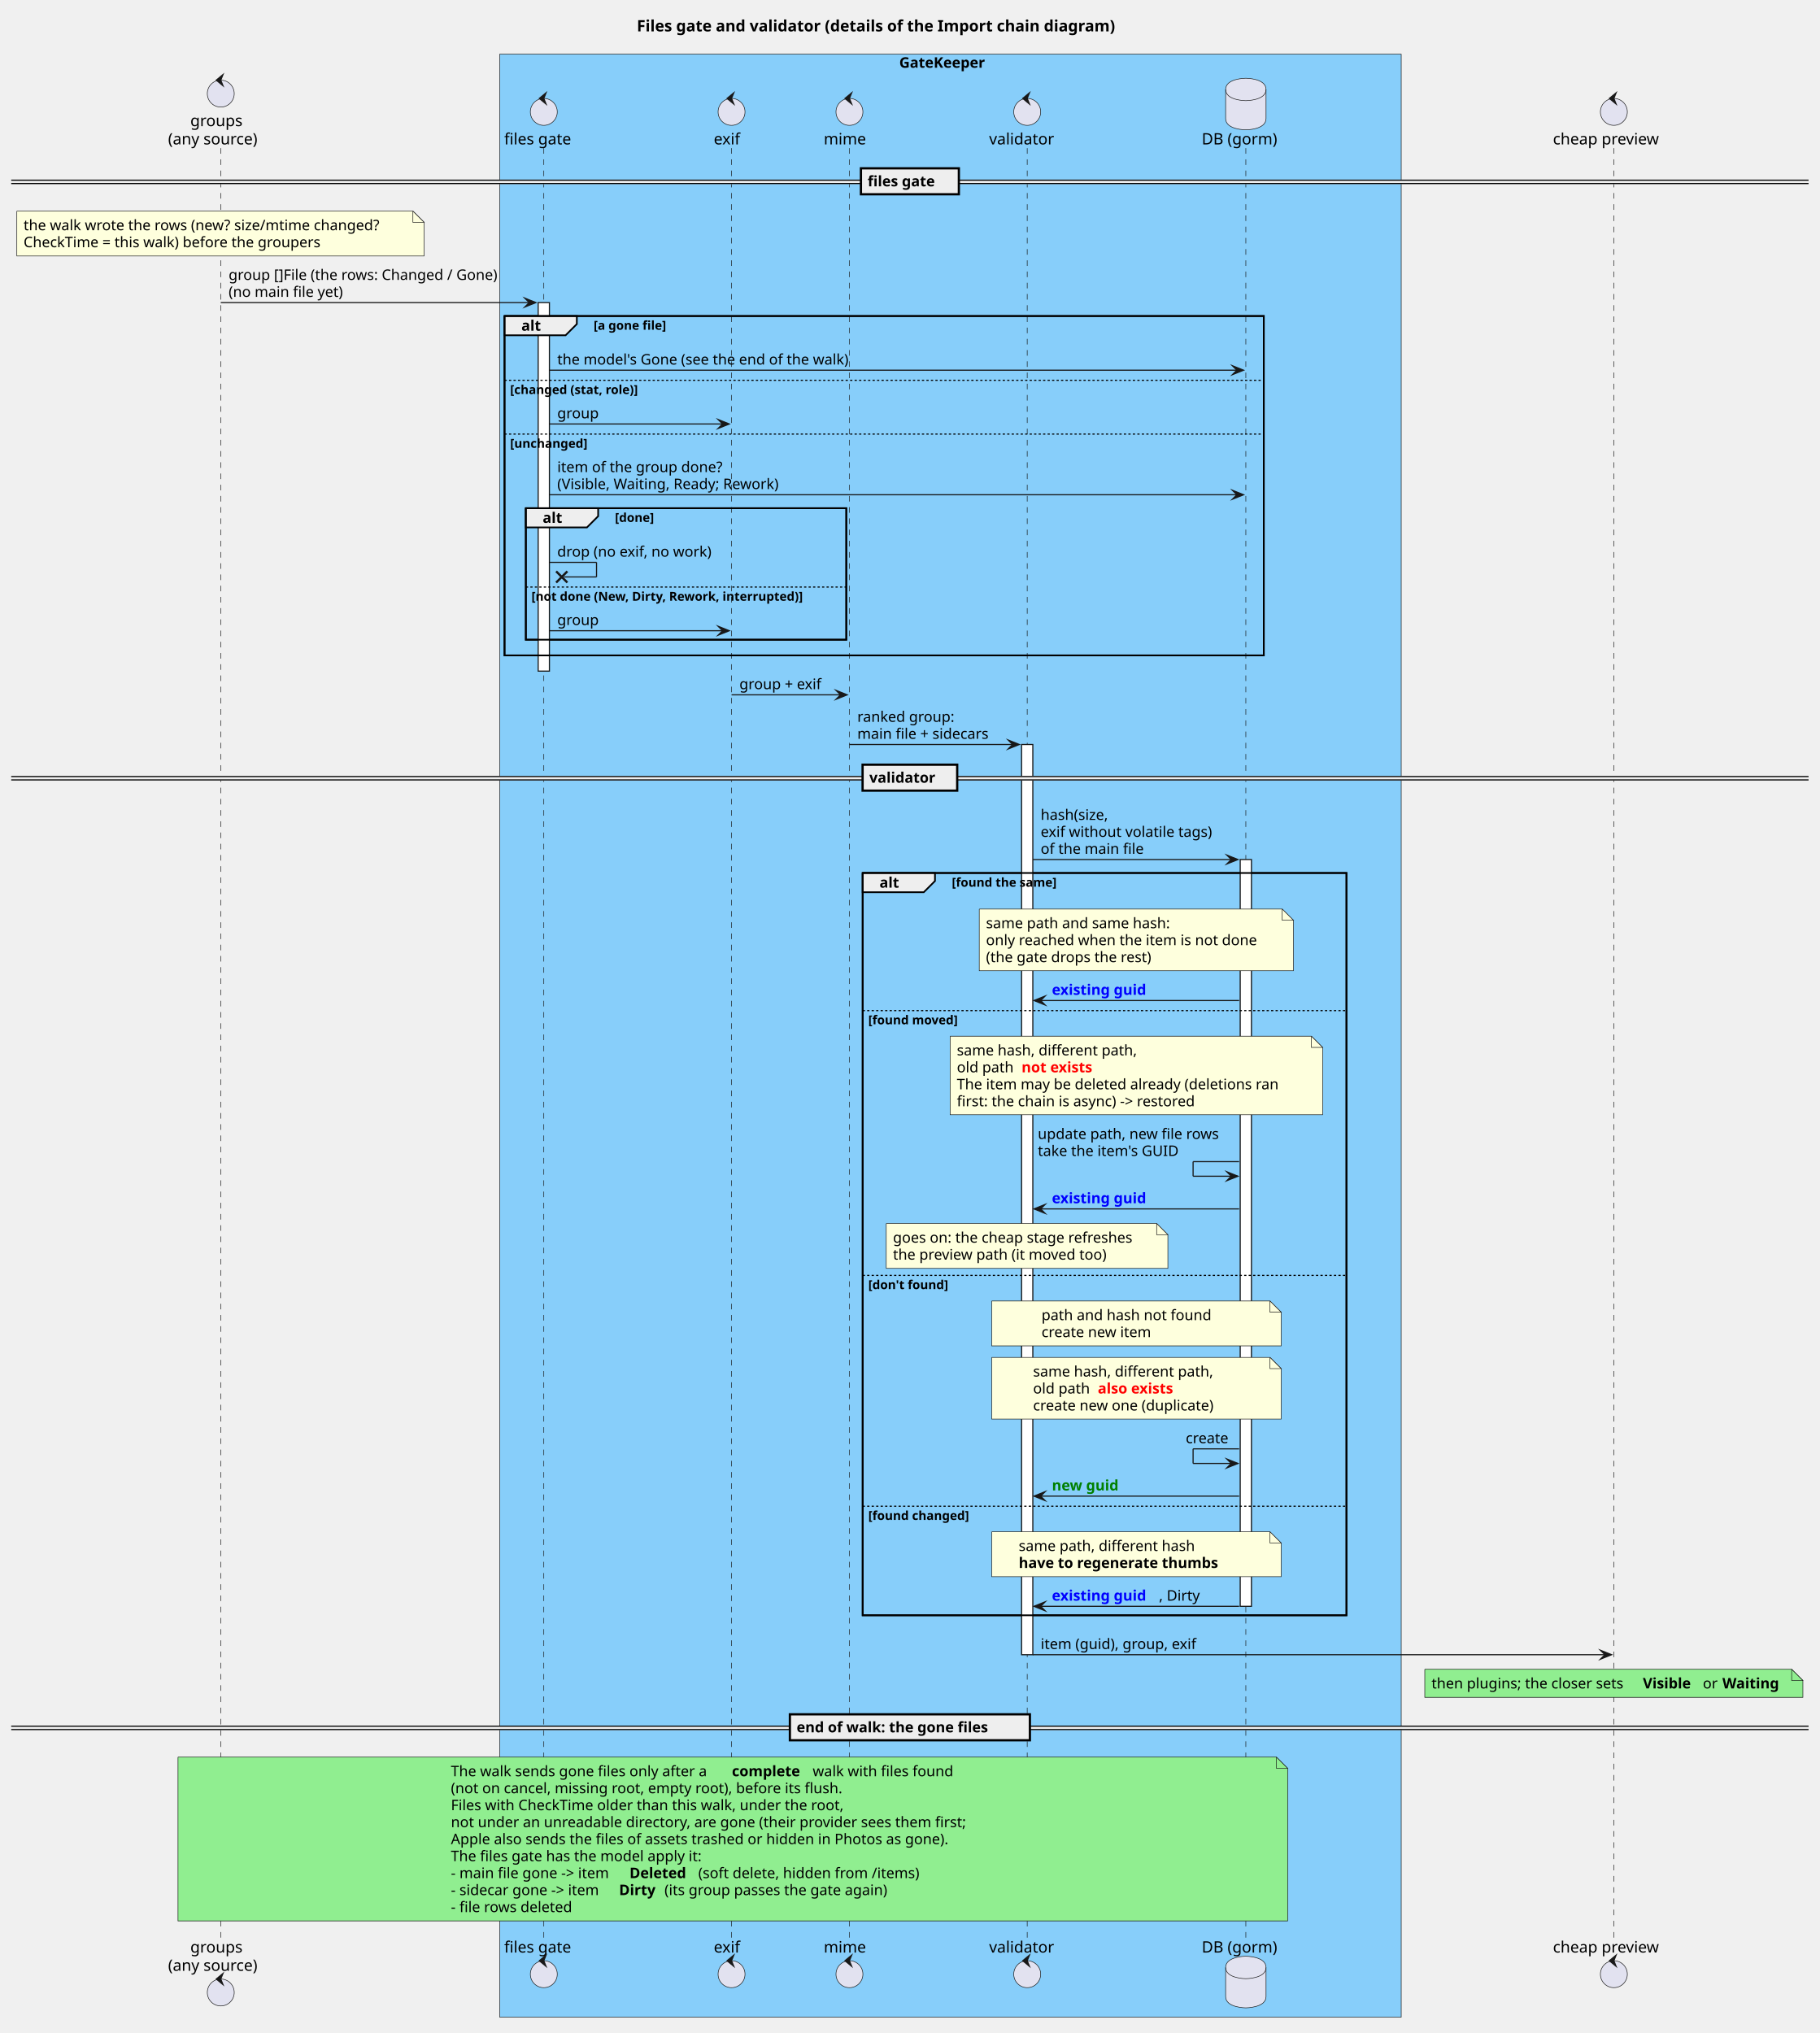
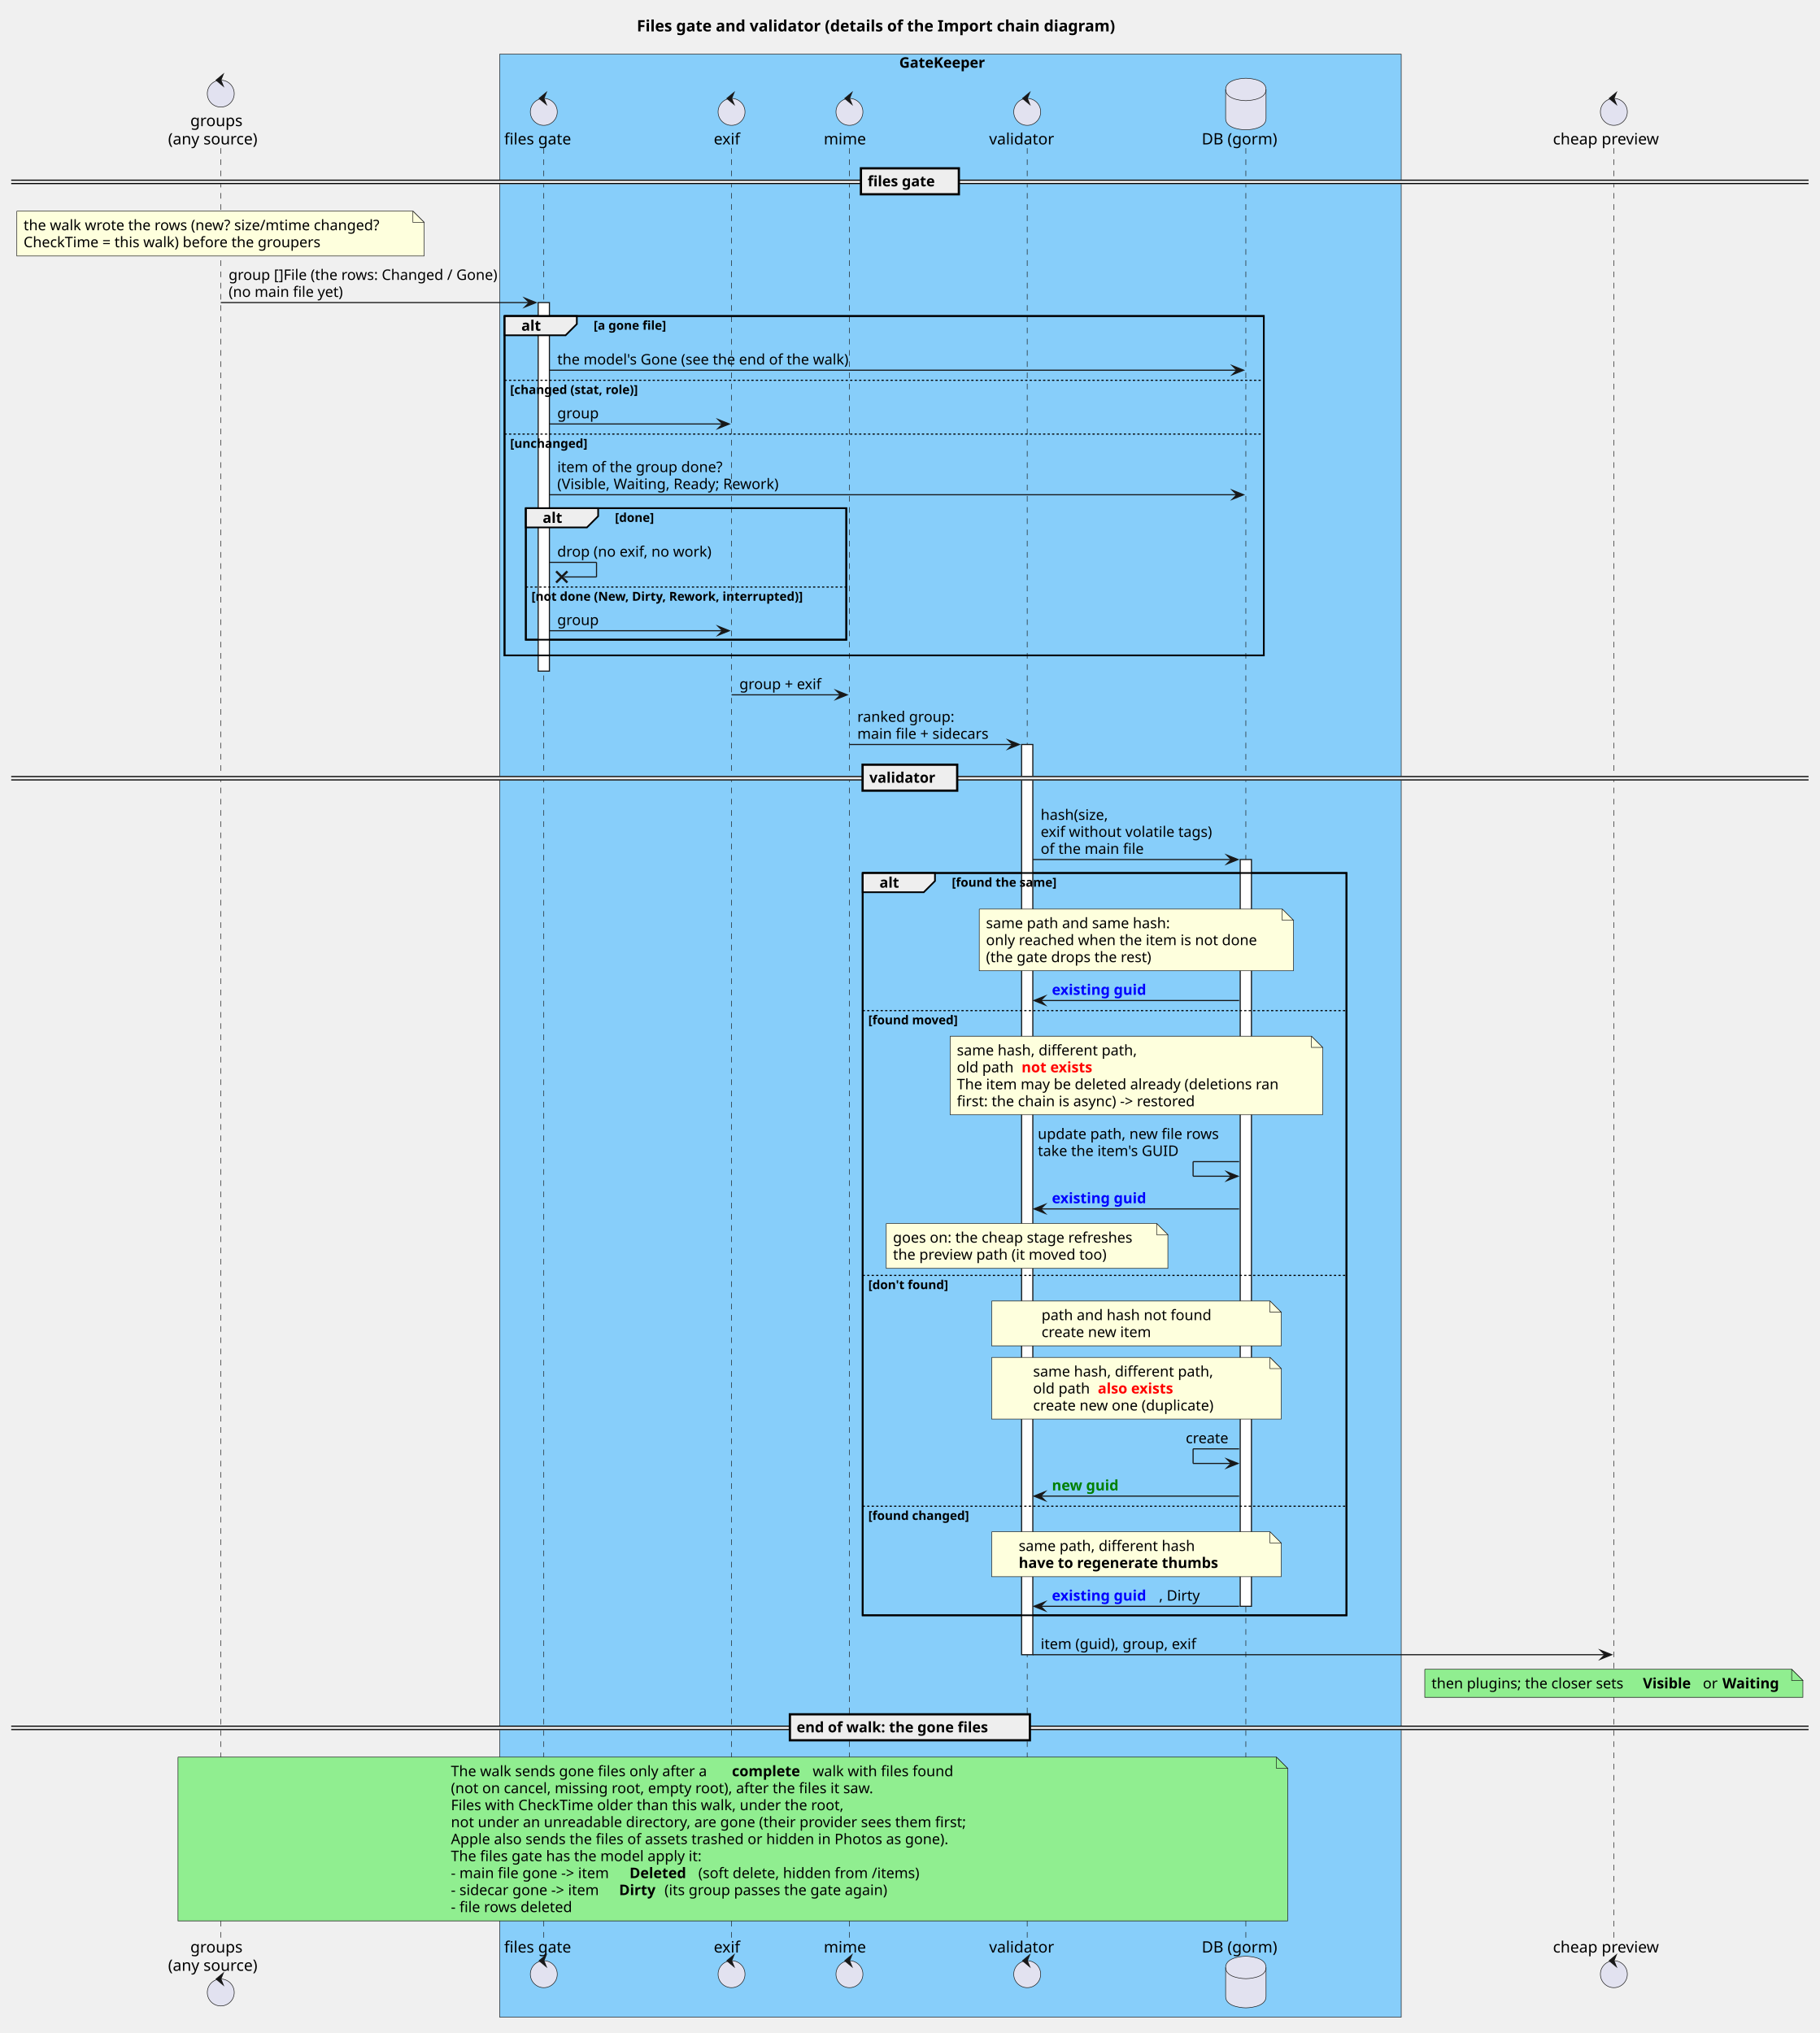
<svg xmlns="http://www.w3.org/2000/svg" version="1.1" data-diagram-type="SEQUENCE" style="width:1622px;height:1812px;background:#FFFFFF;" width="1622px" height="1812px" viewBox="0 0 1622 1812" zoomAndPan="magnify" preserveAspectRatio="none" contentStyleType="text/css">
  <defs />
  <g font-family="sans-serif" lengthAdjust="spacing">
    <g class="title" data-source-line="4">
      <text x="567.559" y="27.995" fill="#000" font-size="14" textLength="485.789" font-weight="700">Files gate and validator (details of the Import chain diagram)</text>
    </g>
    <rect x="445.351" y="48.297" width="803.505" height="1749.586" fill="#87CEFA" style="stroke:#181818;stroke-width:0.5;" />
    <text x="801.483" y="60.364" fill="#000" font-size="13" textLength="86.715" font-weight="700">GateKeeper</text>
    <rect x="449.668" y="281.688" width="676.697" height="302.477" fill="none" style="stroke:#000;stroke-width:1.5;" />
    <rect x="468.668" y="452.961" width="285.604" height="117.203" fill="none" style="stroke:#000;stroke-width:1.5;" />
    <rect x="768.874" y="778.094" width="431.188" height="661.602" fill="none" style="stroke:#000;stroke-width:1.5;" />
    <g>
      <rect x="193.26" y="132.023" width="8" height="1595.266" fill="#000" fill-opacity="0" />
      <line x1="196.76" y1="132.023" x2="196.76" y2="1727.289" style="stroke:#181818;stroke-width:0.5;stroke-dasharray:5,5;" />
    </g>
    <g>
      <rect x="481.168" y="132.023" width="8" height="1595.266" fill="#000" fill-opacity="0" />
      <line x1="484.668" y1="132.023" x2="484.668" y2="1727.289" style="stroke:#181818;stroke-width:0.5;stroke-dasharray:5,5;" />
    </g>
    <g>
      <rect x="479.668" y="269.688" width="10" height="328.477" fill="#FFF" style="stroke:#181818;stroke-width:1;" />
    </g>
    <g>
      <rect x="648.5" y="132.023" width="8" height="1595.266" fill="#000" fill-opacity="0" />
      <line x1="652" y1="132.023" x2="652" y2="1727.289" style="stroke:#181818;stroke-width:0.5;stroke-dasharray:5,5;" />
    </g>
    <g>
      <rect x="753.579" y="132.023" width="8" height="1595.266" fill="#000" fill-opacity="0" />
      <line x1="757.079" y1="132.023" x2="757.079" y2="1727.289" style="stroke:#181818;stroke-width:0.5;stroke-dasharray:5,5;" />
    </g>
    <g>
      <rect x="912.014" y="132.023" width="8" height="1595.266" fill="#000" fill-opacity="0" />
      <line x1="915.514" y1="132.023" x2="915.514" y2="1727.289" style="stroke:#181818;stroke-width:0.5;stroke-dasharray:5,5;" />
    </g>
    <g>
      <rect x="910.514" y="663.563" width="10" height="811.266" fill="#FFF" style="stroke:#181818;stroke-width:1;" />
    </g>
    <g>
      <rect x="1106.865" y="132.023" width="8" height="1595.266" fill="#000" fill-opacity="0" />
      <line x1="1110.365" y1="132.023" x2="1110.365" y2="1727.289" style="stroke:#181818;stroke-width:0.5;stroke-dasharray:5,5;" />
    </g>
    <g>
      <rect x="1105.365" y="766.094" width="10" height="665.602" fill="#FFF" style="stroke:#181818;stroke-width:1;" />
    </g>
    <g>
      <rect x="1434.881" y="132.023" width="8" height="1595.266" fill="#000" fill-opacity="0" />
      <line x1="1438.381" y1="132.023" x2="1438.381" y2="1727.289" style="stroke:#181818;stroke-width:0.5;stroke-dasharray:5,5;" />
    </g>
    <text x="169.629" y="112.425" fill="#000" font-size="14" textLength="48.262">groups</text>
    <text x="149.805" y="128.722" fill="#000" font-size="14" textLength="87.91">(any source)</text>
    <ellipse cx="196.76" cy="83.43" rx="12" ry="12" fill="#E2E2F0" style="stroke:#181818;stroke-width:0.5;" />
    <polygon points="192.76,71.43,198.76,66.43,196.76,71.43,198.76,76.43,192.76,71.43" fill="#181818" style="stroke:#181818;stroke-width:1;stroke-linejoin:miter;stroke-miterlimit:10;" />
    <text x="449.351" y="128.722" fill="#000" font-size="14" textLength="64.634">files gate</text>
    <ellipse cx="484.668" cy="99.727" rx="12" ry="12" fill="#E2E2F0" style="stroke:#181818;stroke-width:0.5;" />
    <polygon points="480.668,87.727,486.668,82.727,484.668,87.727,486.668,92.727,480.668,87.727" fill="#181818" style="stroke:#181818;stroke-width:1;stroke-linejoin:miter;stroke-miterlimit:10;" />
    <text x="636.142" y="128.722" fill="#000" font-size="14" textLength="25.717">exif</text>
    <ellipse cx="652" cy="99.727" rx="12" ry="12" fill="#E2E2F0" style="stroke:#181818;stroke-width:0.5;" />
    <polygon points="648,87.727,654,82.727,652,87.727,654,92.727,648,87.727" fill="#181818" style="stroke:#181818;stroke-width:1;stroke-linejoin:miter;stroke-miterlimit:10;" />
    <text x="734.189" y="128.722" fill="#000" font-size="14" textLength="39.778">mime</text>
    <ellipse cx="757.079" cy="99.727" rx="12" ry="12" fill="#E2E2F0" style="stroke:#181818;stroke-width:0.5;" />
    <polygon points="753.079,87.727,759.079,82.727,757.079,87.727,759.079,92.727,753.079,87.727" fill="#181818" style="stroke:#181818;stroke-width:1;stroke-linejoin:miter;stroke-miterlimit:10;" />
    <text x="881.554" y="128.722" fill="#000" font-size="14" textLength="61.92">validator</text>
    <ellipse cx="915.514" cy="99.727" rx="12" ry="12" fill="#E2E2F0" style="stroke:#181818;stroke-width:0.5;" />
    <polygon points="911.514,87.727,917.514,82.727,915.514,87.727,917.514,92.727,911.514,87.727" fill="#181818" style="stroke:#181818;stroke-width:1;stroke-linejoin:miter;stroke-miterlimit:10;" />
    <text x="1071.063" y="128.722" fill="#000" font-size="14" textLength="72.604">DB (gorm)</text>
    <path d="M1092.365,79.727 C1092.365,69.727 1110.365,69.727 1110.365,69.727 C1110.365,69.727 1128.365,69.727 1128.365,79.727 L1128.365,105.727 C1128.365,115.727 1110.365,115.727 1110.365,115.727 C1110.365,115.727 1092.365,115.727 1092.365,105.727 L1092.365,79.727" style="stroke:#181818;stroke-width:0.5;" fill="#E2E2F0" />
    <path d="M1092.365,79.727 C1092.365,89.727 1110.365,89.727 1110.365,89.727 C1110.365,89.727 1128.365,89.727 1128.365,79.727" style="stroke:#181818;stroke-width:0.5;" fill="none" />
    <text x="1384.084" y="128.722" fill="#000" font-size="14" textLength="102.594">cheap preview</text>
    <ellipse cx="1438.381" cy="99.727" rx="12" ry="12" fill="#E2E2F0" style="stroke:#181818;stroke-width:0.5;" />
    <polygon points="1434.381,87.727,1440.381,82.727,1438.381,87.727,1440.381,92.727,1434.381,87.727" fill="#181818" style="stroke:#181818;stroke-width:1;stroke-linejoin:miter;stroke-miterlimit:10;" />
    <text x="169.629" y="1740.284" fill="#000" font-size="14" textLength="48.262">groups</text>
    <text x="149.805" y="1756.581" fill="#000" font-size="14" textLength="87.91">(any source)</text>
    <ellipse cx="196.76" cy="1775.883" rx="12" ry="12" fill="#E2E2F0" style="stroke:#181818;stroke-width:0.5;" />
    <polygon points="192.76,1763.883,198.76,1758.883,196.76,1763.883,198.76,1768.883,192.76,1763.883" fill="#181818" style="stroke:#181818;stroke-width:1;stroke-linejoin:miter;stroke-miterlimit:10;" />
    <text x="449.351" y="1740.284" fill="#000" font-size="14" textLength="64.634">files gate</text>
    <ellipse cx="484.668" cy="1759.586" rx="12" ry="12" fill="#E2E2F0" style="stroke:#181818;stroke-width:0.5;" />
    <polygon points="480.668,1747.586,486.668,1742.586,484.668,1747.586,486.668,1752.586,480.668,1747.586" fill="#181818" style="stroke:#181818;stroke-width:1;stroke-linejoin:miter;stroke-miterlimit:10;" />
    <text x="636.142" y="1740.284" fill="#000" font-size="14" textLength="25.717">exif</text>
    <ellipse cx="652" cy="1759.586" rx="12" ry="12" fill="#E2E2F0" style="stroke:#181818;stroke-width:0.5;" />
    <polygon points="648,1747.586,654,1742.586,652,1747.586,654,1752.586,648,1747.586" fill="#181818" style="stroke:#181818;stroke-width:1;stroke-linejoin:miter;stroke-miterlimit:10;" />
    <text x="734.189" y="1740.284" fill="#000" font-size="14" textLength="39.778">mime</text>
    <ellipse cx="757.079" cy="1759.586" rx="12" ry="12" fill="#E2E2F0" style="stroke:#181818;stroke-width:0.5;" />
    <polygon points="753.079,1747.586,759.079,1742.586,757.079,1747.586,759.079,1752.586,753.079,1747.586" fill="#181818" style="stroke:#181818;stroke-width:1;stroke-linejoin:miter;stroke-miterlimit:10;" />
    <text x="881.554" y="1740.284" fill="#000" font-size="14" textLength="61.92">validator</text>
    <ellipse cx="915.514" cy="1759.586" rx="12" ry="12" fill="#E2E2F0" style="stroke:#181818;stroke-width:0.5;" />
    <polygon points="911.514,1747.586,917.514,1742.586,915.514,1747.586,917.514,1752.586,911.514,1747.586" fill="#181818" style="stroke:#181818;stroke-width:1;stroke-linejoin:miter;stroke-miterlimit:10;" />
    <text x="1071.063" y="1740.284" fill="#000" font-size="14" textLength="72.604">DB (gorm)</text>
    <path d="M1092.365,1753.586 C1092.365,1743.586 1110.365,1743.586 1110.365,1743.586 C1110.365,1743.586 1128.365,1743.586 1128.365,1753.586 L1128.365,1779.586 C1128.365,1789.586 1110.365,1789.586 1110.365,1789.586 C1110.365,1789.586 1092.365,1789.586 1092.365,1779.586 L1092.365,1753.586" style="stroke:#181818;stroke-width:0.5;" fill="#E2E2F0" />
    <path d="M1092.365,1753.586 C1092.365,1763.586 1110.365,1763.586 1110.365,1763.586 C1110.365,1763.586 1128.365,1763.586 1128.365,1753.586" style="stroke:#181818;stroke-width:0.5;" fill="none" />
    <text x="1384.084" y="1740.284" fill="#000" font-size="14" textLength="102.594">cheap preview</text>
    <ellipse cx="1438.381" cy="1759.586" rx="12" ry="12" fill="#E2E2F0" style="stroke:#181818;stroke-width:0.5;" />
    <polygon points="1434.381,1747.586,1440.381,1742.586,1438.381,1747.586,1440.381,1752.586,1434.381,1747.586" fill="#181818" style="stroke:#181818;stroke-width:1;stroke-linejoin:miter;stroke-miterlimit:10;" />
    <rect x="10" y="160.59" width="1601.906" height="3" fill="#EEE" style="stroke:#EEE;stroke-width:1;" />
    <line x1="10" y1="160.59" x2="1611.906" y2="160.59" style="stroke:#000;stroke-width:1;" />
    <line x1="10" y1="163.59" x2="1611.906" y2="163.59" style="stroke:#000;stroke-width:1;" />
    <rect x="767.311" y="150.023" width="87.284" height="23.133" fill="#EEE" style="stroke:#000;stroke-width:2;" />
    <text x="773.311" y="166.09" fill="#000" font-size="13" textLength="68.758" font-weight="700">files gate</text>
    <path d="M15,188.156 L15,228.156 L378,228.156 L378,198.156 L368,188.156 L15,188.156" style="stroke:#181818;stroke-width:0.5;" fill="#FEFFDD" />
    <path d="M368,188.156 L368,198.156 L378,198.156 L368,188.156" style="stroke:#181818;stroke-width:0.5;" fill="#FEFFDD" />
    <text x="21" y="205.223" fill="#000" font-size="13" textLength="342.52">the walk wrote the rows (new? size/mtime changed?</text>
    <text x="21" y="220.356" fill="#000" font-size="13" textLength="288.038">CheckTime = this walk) before the groupers</text>
    <polygon points="467.668,265.688,477.668,269.688,467.668,273.688,471.668,269.688" fill="#181818" style="stroke:#181818;stroke-width:1;stroke-linejoin:miter;stroke-miterlimit:10;" />
    <line x1="196.76" y1="269.688" x2="473.668" y2="269.688" style="stroke:#181818;stroke-width:1;" />
    <text x="203.76" y="249.489" fill="#000" font-size="13" textLength="258.908">group []File (the rows: Changed / Gone)</text>
    <text x="203.76" y="264.622" fill="#000" font-size="13" textLength="111.801">(no main file yet)</text>
    <path d="M449.668,281.688 L514.111,281.688 L514.111,288.82 L504.111,298.82 L449.668,298.82 L449.668,281.688" style="stroke:#000;stroke-width:1.5;" fill="#EEE" />
    <rect x="449.668" y="281.688" width="676.697" height="302.477" fill="none" style="stroke:#000;stroke-width:1.5;" />
    <text x="464.668" y="294.754" fill="#000" font-size="13" textLength="19.443" font-weight="700">alt</text>
    <text x="529.111" y="293.898" fill="#000" font-size="11" textLength="75.646" font-weight="700">[a gone file]</text>
    <polygon points="1098.365,325.953,1108.365,329.953,1098.365,333.953,1102.365,329.953" fill="#181818" style="stroke:#181818;stroke-width:1;stroke-linejoin:miter;stroke-miterlimit:10;" />
    <line x1="489.668" y1="329.953" x2="1104.365" y2="329.953" style="stroke:#181818;stroke-width:1;" />
    <text x="496.668" y="324.887" fill="#000" font-size="13" textLength="281.823">the model's Gone (see the end of the walk)</text>
    <line x1="449.668" y1="338.953" x2="1126.365" y2="338.953" style="stroke:#000;stroke-width:1;stroke-dasharray:2,2;" />
    <text x="454.668" y="351.164" fill="#000" font-size="11" textLength="133.461" font-weight="700">[changed (stat, role)]</text>
    <polygon points="640,373.891,650,377.891,640,381.891,644,377.891" fill="#181818" style="stroke:#181818;stroke-width:1;stroke-linejoin:miter;stroke-miterlimit:10;" />
    <line x1="489.668" y1="377.891" x2="646" y2="377.891" style="stroke:#181818;stroke-width:1;" />
    <text x="496.668" y="372.825" fill="#000" font-size="13" textLength="38.042">group</text>
    <line x1="449.668" y1="386.891" x2="1126.365" y2="386.891" style="stroke:#000;stroke-width:1;stroke-dasharray:2,2;" />
    <text x="454.668" y="399.101" fill="#000" font-size="11" textLength="78.531" font-weight="700">[unchanged]</text>
    <polygon points="1098.365,436.961,1108.365,440.961,1098.365,444.961,1102.365,440.961" fill="#181818" style="stroke:#181818;stroke-width:1;stroke-linejoin:miter;stroke-miterlimit:10;" />
    <line x1="489.668" y1="440.961" x2="1104.365" y2="440.961" style="stroke:#181818;stroke-width:1;" />
    <text x="496.668" y="420.762" fill="#000" font-size="13" textLength="157.149">item of the group done?</text>
    <text x="496.668" y="435.895" fill="#000" font-size="13" textLength="217.001">(Visible, Waiting, Ready; Rework)</text>
    <path d="M468.668,452.961 L533.111,452.961 L533.111,460.094 L523.111,470.094 L468.668,470.094 L468.668,452.961" style="stroke:#000;stroke-width:1.5;" fill="#EEE" />
    <rect x="468.668" y="452.961" width="285.604" height="117.203" fill="none" style="stroke:#000;stroke-width:1.5;" />
    <text x="483.668" y="466.028" fill="#000" font-size="13" textLength="19.443" font-weight="700">alt</text>
    <text x="548.111" y="465.171" fill="#000" font-size="11" textLength="40.777" font-weight="700">[done]</text>
    <line x1="489.668" y1="501.227" x2="531.668" y2="501.227" style="stroke:#181818;stroke-width:1;" />
    <line x1="531.668" y1="501.227" x2="531.668" y2="514.227" style="stroke:#181818;stroke-width:1;" />
    <line x1="502.668" y1="514.227" x2="531.668" y2="514.227" style="stroke:#181818;stroke-width:1;" />
    <line x1="495.668" y1="509.227" x2="505.668" y2="519.227" style="stroke:#181818;stroke-width:2;" />
    <line x1="495.668" y1="519.227" x2="505.668" y2="509.227" style="stroke:#181818;stroke-width:2;" />
    <text x="496.668" y="496.161" fill="#000" font-size="13" textLength="148.332">drop (no exif, no work)</text>
    <line x1="468.668" y1="523.227" x2="754.272" y2="523.227" style="stroke:#000;stroke-width:1;stroke-dasharray:2,2;" />
    <text x="473.668" y="535.437" fill="#000" font-size="11" textLength="278.604" font-weight="700">[not done (New, Dirty, Rework, interrupted)]</text>
    <polygon points="640,558.164,650,562.164,640,566.164,644,562.164" fill="#181818" style="stroke:#181818;stroke-width:1;stroke-linejoin:miter;stroke-miterlimit:10;" />
    <line x1="489.668" y1="562.164" x2="646" y2="562.164" style="stroke:#181818;stroke-width:1;" />
    <text x="496.668" y="557.098" fill="#000" font-size="13" textLength="38.042">group</text>
    <polygon points="745.079,615.297,755.079,619.297,745.079,623.297,749.079,619.297" fill="#181818" style="stroke:#181818;stroke-width:1;stroke-linejoin:miter;stroke-miterlimit:10;" />
    <line x1="652" y1="619.297" x2="751.079" y2="619.297" style="stroke:#181818;stroke-width:1;" />
    <text x="659" y="614.231" fill="#000" font-size="13" textLength="81.079">group + exif</text>
    <polygon points="898.514,659.563,908.514,663.563,898.514,667.563,902.514,663.563" fill="#181818" style="stroke:#181818;stroke-width:1;stroke-linejoin:miter;stroke-miterlimit:10;" />
    <line x1="757.079" y1="663.563" x2="904.514" y2="663.563" style="stroke:#181818;stroke-width:1;" />
    <text x="764.079" y="643.364" fill="#000" font-size="13" textLength="91.882">ranked group:</text>
    <text x="764.079" y="658.497" fill="#000" font-size="13" textLength="129.435">main file + sidecars</text>
    <rect x="10" y="692.129" width="1601.906" height="3" fill="#EEE" style="stroke:#EEE;stroke-width:1;" />
    <line x1="10" y1="692.129" x2="1611.906" y2="692.129" style="stroke:#000;stroke-width:1;" />
    <line x1="10" y1="695.129" x2="1611.906" y2="695.129" style="stroke:#000;stroke-width:1;" />
    <rect x="768.793" y="681.563" width="84.319" height="23.133" fill="#EEE" style="stroke:#000;stroke-width:2;" />
    <text x="774.793" y="697.629" fill="#000" font-size="13" textLength="65.793" font-weight="700">validator</text>
    <polygon points="1093.365,762.094,1103.365,766.094,1093.365,770.094,1097.365,766.094" fill="#181818" style="stroke:#181818;stroke-width:1;stroke-linejoin:miter;stroke-miterlimit:10;" />
    <line x1="920.514" y1="766.094" x2="1099.365" y2="766.094" style="stroke:#181818;stroke-width:1;" />
    <text x="927.514" y="730.762" fill="#000" font-size="13" textLength="65.628">hash(size,</text>
    <text x="927.514" y="745.895" fill="#000" font-size="13" textLength="165.852">exif without volatile tags)</text>
    <text x="927.514" y="761.028" fill="#000" font-size="13" textLength="98.541">of the main file</text>
    <path d="M768.874,778.094 L833.316,778.094 L833.316,785.227 L823.316,795.227 L768.874,795.227 L768.874,778.094" style="stroke:#000;stroke-width:1.5;" fill="#EEE" />
    <rect x="768.874" y="778.094" width="431.188" height="661.602" fill="none" style="stroke:#000;stroke-width:1.5;" />
    <text x="783.874" y="791.161" fill="#000" font-size="13" textLength="19.443" font-weight="700">alt</text>
    <text x="848.316" y="790.304" fill="#000" font-size="11" textLength="107.035" font-weight="700">[found the same]</text>
    <path d="M872.789,810.227 L872.789,865.227 L1152.789,865.227 L1152.789,820.227 L1142.789,810.227 L872.789,810.227" style="stroke:#181818;stroke-width:0.5;" fill="#FEFFDD" />
    <path d="M1142.789,810.227 L1142.789,820.227 L1152.789,820.227 L1142.789,810.227" style="stroke:#181818;stroke-width:0.5;" fill="#FEFFDD" />
    <text x="878.789" y="827.293" fill="#000" font-size="13" textLength="176.941">same path and same hash:</text>
    <text x="878.789" y="842.426" fill="#000" font-size="13" textLength="259.302">only reached when the item is not done</text>
    <text x="878.789" y="857.559" fill="#000" font-size="13" textLength="160.443">(the gate drops the rest)</text>
    <polygon points="931.514,887.758,921.514,891.758,931.514,895.758,927.514,891.758" fill="#181818" style="stroke:#181818;stroke-width:1;stroke-linejoin:miter;stroke-miterlimit:10;" />
    <line x1="925.514" y1="891.758" x2="1104.365" y2="891.758" style="stroke:#181818;stroke-width:1;" />
    <text x="937.514" y="886.692" fill="#00F" font-size="13" textLength="95.475" font-weight="700">existing guid</text>
    <line x1="768.874" y1="900.758" x2="1200.062" y2="900.758" style="stroke:#000;stroke-width:1;stroke-dasharray:2,2;" />
    <text x="773.874" y="912.968" fill="#000" font-size="11" textLength="91.287" font-weight="700">[found moved]</text>
    <path d="M846.817,923.563 L846.817,993.563 L1178.817,993.563 L1178.817,933.563 L1168.817,923.563 L846.817,923.563" style="stroke:#181818;stroke-width:0.5;" fill="#FEFFDD" />
    <path d="M1168.817,923.563 L1168.817,933.563 L1178.817,933.563 L1168.817,923.563" style="stroke:#181818;stroke-width:0.5;" fill="#FEFFDD" />
    <text x="852.817" y="940.629" fill="#000" font-size="13" textLength="172.529">same hash, different path,</text>
    <text x="852.817" y="955.762" fill="#000" font-size="13" textLength="53.504">old path</text>
    <text x="910.454" y="955.762" fill="#F00" font-size="13" textLength="72.274" font-weight="700">not exists</text>
    <text x="852.817" y="970.895" fill="#000" font-size="13" textLength="311.245">The item may be deleted already (deletions ran</text>
    <text x="852.817" y="986.028" fill="#000" font-size="13" textLength="234.736">first: the chain is async) -&gt; restored</text>
    <line x1="1063.365" y1="1035.359" x2="1104.365" y2="1035.359" style="stroke:#181818;stroke-width:1;" />
    <line x1="1063.365" y1="1035.359" x2="1063.365" y2="1048.359" style="stroke:#181818;stroke-width:1;" />
    <line x1="1063.365" y1="1048.359" x2="1103.365" y2="1048.359" style="stroke:#181818;stroke-width:1;" />
    <polygon points="1093.365,1044.359,1103.365,1048.359,1093.365,1052.359,1097.365,1048.359" fill="#181818" style="stroke:#181818;stroke-width:1;stroke-linejoin:miter;stroke-miterlimit:10;" />
    <text x="924.973" y="1015.161" fill="#000" font-size="13" textLength="173.393">update path, new file rows</text>
    <text x="924.973" y="1030.293" fill="#000" font-size="13" textLength="135.472">take the item's GUID</text>
    <polygon points="931.514,1073.492,921.514,1077.492,931.514,1081.492,927.514,1077.492" fill="#181818" style="stroke:#181818;stroke-width:1;stroke-linejoin:miter;stroke-miterlimit:10;" />
    <line x1="925.514" y1="1077.492" x2="1104.365" y2="1077.492" style="stroke:#181818;stroke-width:1;" />
    <text x="937.514" y="1072.426" fill="#00F" font-size="13" textLength="95.475" font-weight="700">existing guid</text>
    <path d="M789.874,1090.492 L789.874,1130.492 L1040.874,1130.492 L1040.874,1100.492 L1030.874,1090.492 L789.874,1090.492" style="stroke:#181818;stroke-width:0.5;" fill="#FEFFDD" />
    <path d="M1030.874,1090.492 L1030.874,1100.492 L1040.874,1100.492 L1030.874,1090.492" style="stroke:#181818;stroke-width:0.5;" fill="#FEFFDD" />
    <text x="795.874" y="1107.559" fill="#000" font-size="13" textLength="230.28">goes on: the cheap stage refreshes</text>
    <text x="795.874" y="1122.692" fill="#000" font-size="13" textLength="207.499">the preview path (it moved too)</text>
    <line x1="768.874" y1="1136.758" x2="1200.062" y2="1136.758" style="stroke:#000;stroke-width:1;stroke-dasharray:2,2;" />
    <text x="773.874" y="1148.968" fill="#000" font-size="11" textLength="81.651" font-weight="700">[don't found]</text>
    <path d="M883.883,1159.563 L883.883,1199.563 L1141.883,1199.563 L1141.883,1169.563 L1131.883,1159.563 L883.883,1159.563" style="stroke:#181818;stroke-width:0.5;" fill="#FEFFDD" />
    <path d="M1131.883,1159.563 L1131.883,1169.563 L1141.883,1169.563 L1131.883,1159.563" style="stroke:#181818;stroke-width:0.5;" fill="#FEFFDD" />
    <text x="928.284" y="1176.629" fill="#000" font-size="13" textLength="160.31">path and hash not found</text>
    <text x="928.284" y="1191.762" fill="#000" font-size="13" textLength="106.057">create new item</text>
    <path d="M883.883,1209.828 L883.883,1264.828 L1141.883,1264.828 L1141.883,1219.828 L1131.883,1209.828 L883.883,1209.828" style="stroke:#181818;stroke-width:0.5;" fill="#FEFFDD" />
    <path d="M1131.883,1209.828 L1131.883,1219.828 L1141.883,1219.828 L1131.883,1209.828" style="stroke:#181818;stroke-width:0.5;" fill="#FEFFDD" />
    <text x="920.775" y="1226.895" fill="#000" font-size="13" textLength="172.529">same hash, different path,</text>
    <text x="920.775" y="1242.028" fill="#000" font-size="13" textLength="53.504">old path</text>
    <text x="978.412" y="1242.028" fill="#F00" font-size="13" textLength="77.771" font-weight="700">also exists</text>
    <text x="920.775" y="1257.161" fill="#000" font-size="13" textLength="175.329">create new one (duplicate)</text>
    <line x1="1063.365" y1="1291.359" x2="1104.365" y2="1291.359" style="stroke:#181818;stroke-width:1;" />
    <line x1="1063.365" y1="1291.359" x2="1063.365" y2="1304.359" style="stroke:#181818;stroke-width:1;" />
    <line x1="1063.365" y1="1304.359" x2="1103.365" y2="1304.359" style="stroke:#181818;stroke-width:1;" />
    <polygon points="1093.365,1300.359,1103.365,1304.359,1093.365,1308.359,1097.365,1304.359" fill="#181818" style="stroke:#181818;stroke-width:1;stroke-linejoin:miter;stroke-miterlimit:10;" />
    <text x="1056.813" y="1286.293" fill="#000" font-size="13" textLength="41.552">create</text>
    <polygon points="931.514,1329.492,921.514,1333.492,931.514,1337.492,927.514,1333.492" fill="#181818" style="stroke:#181818;stroke-width:1;stroke-linejoin:miter;stroke-miterlimit:10;" />
    <line x1="925.514" y1="1333.492" x2="1104.365" y2="1333.492" style="stroke:#181818;stroke-width:1;" />
    <text x="937.514" y="1328.426" fill="#008000" font-size="13" textLength="66.93" font-weight="700">new guid</text>
    <line x1="768.874" y1="1342.492" x2="1200.062" y2="1342.492" style="stroke:#000;stroke-width:1;stroke-dasharray:2,2;" />
    <text x="773.874" y="1354.703" fill="#000" font-size="11" textLength="102.577" font-weight="700">[found changed]</text>
    <path d="M883.883,1365.297 L883.883,1405.297 L1141.883,1405.297 L1141.883,1375.297 L1131.883,1365.297 L883.883,1365.297" style="stroke:#181818;stroke-width:0.5;" fill="#FEFFDD" />
    <path d="M1131.883,1365.297 L1131.883,1375.297 L1141.883,1375.297 L1131.883,1365.297" style="stroke:#181818;stroke-width:0.5;" fill="#FEFFDD" />
    <text x="907.943" y="1382.364" fill="#000" font-size="13" textLength="168.397">same path, different hash</text>
    <text x="907.943" y="1397.497" fill="#000" font-size="13" textLength="200.992" font-weight="700">have to regenerate thumbs</text>
    <polygon points="931.514,1427.695,921.514,1431.695,931.514,1435.695,927.514,1431.695" fill="#181818" style="stroke:#181818;stroke-width:1;stroke-linejoin:miter;stroke-miterlimit:10;" />
    <line x1="925.514" y1="1431.695" x2="1104.365" y2="1431.695" style="stroke:#181818;stroke-width:1;" />
    <text x="937.514" y="1426.629" fill="#00F" font-size="13" textLength="95.475" font-weight="700">existing guid</text>
    <text x="1032.989" y="1426.629" fill="#000" font-size="13" textLength="40.022">, Dirty</text>
    <polygon points="1426.381,1470.828,1436.381,1474.828,1426.381,1478.828,1430.381,1474.828" fill="#181818" style="stroke:#181818;stroke-width:1;stroke-linejoin:miter;stroke-miterlimit:10;" />
    <line x1="920.514" y1="1474.828" x2="1432.381" y2="1474.828" style="stroke:#181818;stroke-width:1;" />
    <text x="927.514" y="1469.762" fill="#000" font-size="13" textLength="150.452">item (guid), group, exif</text>
    <path d="M1269.856,1487.828 L1269.856,1512.828 L1606.856,1512.828 L1606.856,1497.828 L1596.856,1487.828 L1269.856,1487.828" style="stroke:#181818;stroke-width:0.5;" fill="#90EE90" />
    <path d="M1596.856,1487.828 L1596.856,1497.828 L1606.856,1497.828 L1596.856,1487.828" style="stroke:#181818;stroke-width:0.5;" fill="#90EE90" />
    <text x="1275.856" y="1504.895" fill="#000" font-size="13" textLength="184.266">then plugins; the closer sets</text>
    <text x="1464.255" y="1504.895" fill="#000" font-size="13" textLength="49.29" font-weight="700">Visible</text>
    <text x="1517.677" y="1504.895" fill="#000" font-size="13" textLength="13.298">or</text>
    <text x="1535.107" y="1504.895" fill="#000" font-size="13" textLength="56.799" font-weight="700">Waiting</text>
    <rect x="10" y="1538.527" width="1601.906" height="3" fill="#EEE" style="stroke:#EEE;stroke-width:1;" />
    <line x1="10" y1="1538.527" x2="1611.906" y2="1538.527" style="stroke:#000;stroke-width:1;" />
    <line x1="10" y1="1541.527" x2="1611.906" y2="1541.527" style="stroke:#000;stroke-width:1;" />
    <rect x="703.993" y="1527.961" width="213.919" height="23.133" fill="#EEE" style="stroke:#000;stroke-width:2;" />
    <text x="709.993" y="1544.028" fill="#000" font-size="13" textLength="195.394" font-weight="700">end of walk: the gone files</text>
    <path d="M158.631,1566.094 L158.631,1712.094 L1147.631,1712.094 L1147.631,1576.094 L1137.631,1566.094 L158.631,1566.094" style="stroke:#181818;stroke-width:0.5;" fill="#90EE90" />
    <path d="M1137.631,1566.094 L1137.631,1576.094 L1147.631,1576.094 L1137.631,1566.094" style="stroke:#181818;stroke-width:0.5;" fill="#90EE90" />
    <text x="401.885" y="1583.161" fill="#000" font-size="13" textLength="246.34">The walk sends gone files only after a</text>
    <text x="652.357" y="1583.161" fill="#000" font-size="13" textLength="67.793" font-weight="700">complete</text>
    <text x="724.282" y="1583.161" fill="#000" font-size="13" textLength="133.548">walk with files found</text>
-     <text x="401.885" y="1598.293" fill="#000" font-size="13" textLength="376.829">(not on cancel, missing root, empty root), before its flush.</text>
+     <text x="401.885" y="1598.293" fill="#000" font-size="13" textLength="409.018">(not on cancel, missing root, empty root), after the files it saw.</text>
    <text x="401.885" y="1613.426" fill="#000" font-size="13" textLength="376.632">Files with CheckTime older than this walk, under the root,</text>
    <text x="401.885" y="1628.559" fill="#000" font-size="13" textLength="494.355">not under an unreadable directory, are gone (their provider sees them first;</text>
    <text x="401.885" y="1643.692" fill="#000" font-size="13" textLength="476.538">Apple also sends the files of assets trashed or hidden in Photos as gone).</text>
    <text x="401.885" y="1658.825" fill="#000" font-size="13" textLength="242.646">The files gate has the model apply it:</text>
    <text x="401.885" y="1673.958" fill="#000" font-size="13" textLength="155.029">- main file gone -&gt; item</text>
    <text x="561.046" y="1673.958" fill="#000" font-size="13" textLength="57.218" font-weight="700">Deleted</text>
    <text x="622.396" y="1673.958" fill="#000" font-size="13" textLength="211.815">(soft delete, hidden from /items)</text>
    <text x="401.885" y="1689.09" fill="#000" font-size="13" textLength="145.71">- sidecar gone -&gt; item</text>
    <text x="551.728" y="1689.09" fill="#000" font-size="13" textLength="36.347" font-weight="700">Dirty</text>
    <text x="592.207" y="1689.09" fill="#000" font-size="13" textLength="215.547">(its group passes the gate again)</text>
    <text x="401.885" y="1704.223" fill="#000" font-size="13" textLength="116.797">- file rows deleted</text>
  </g>
</svg>
